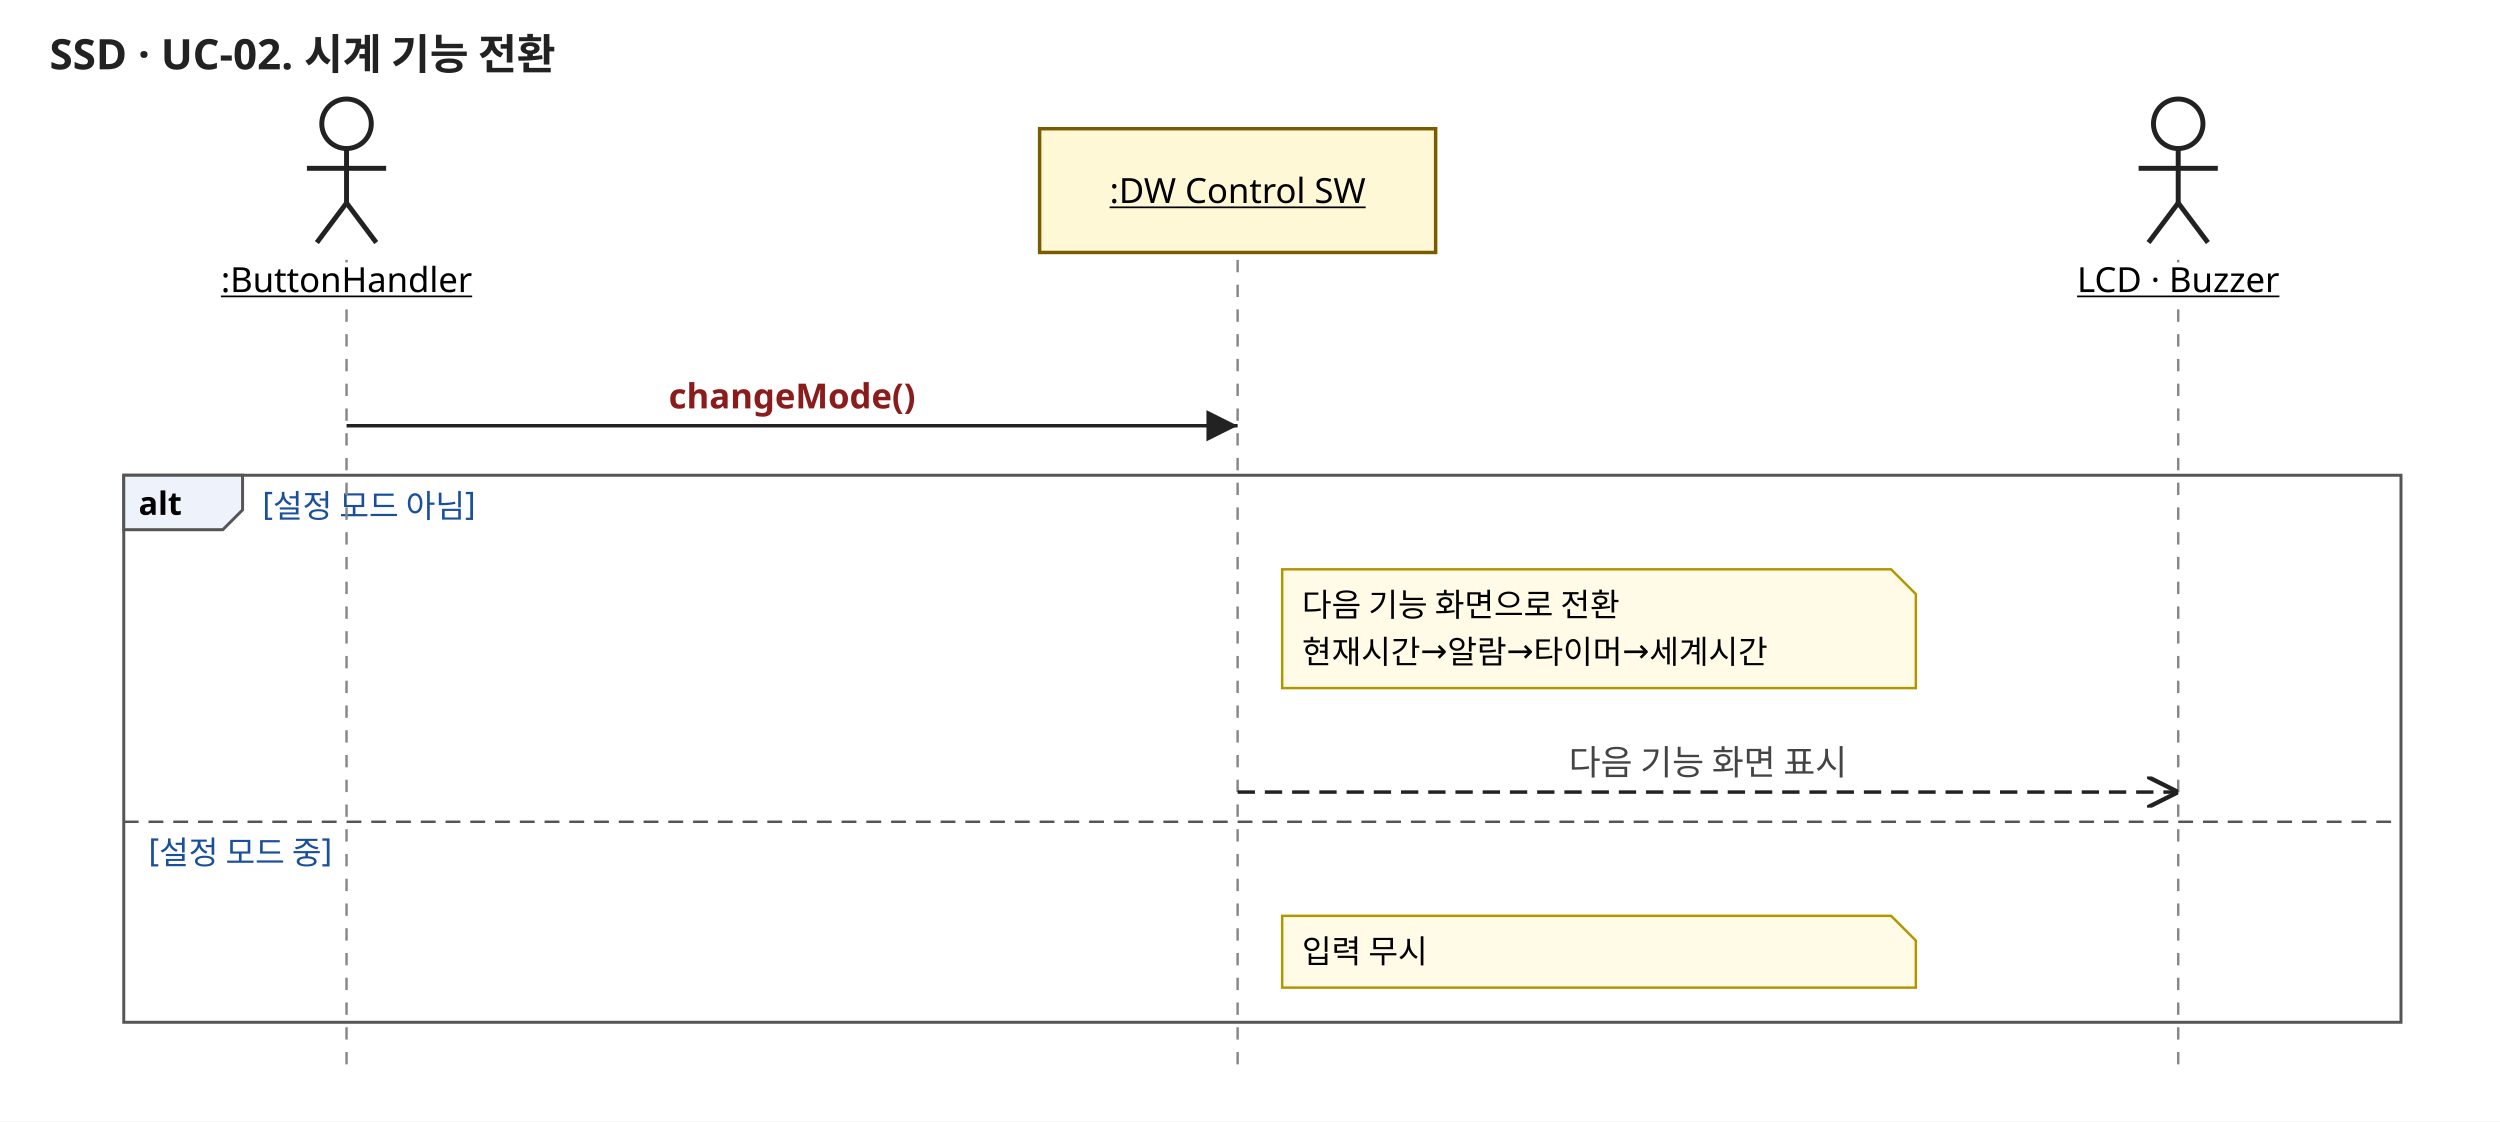
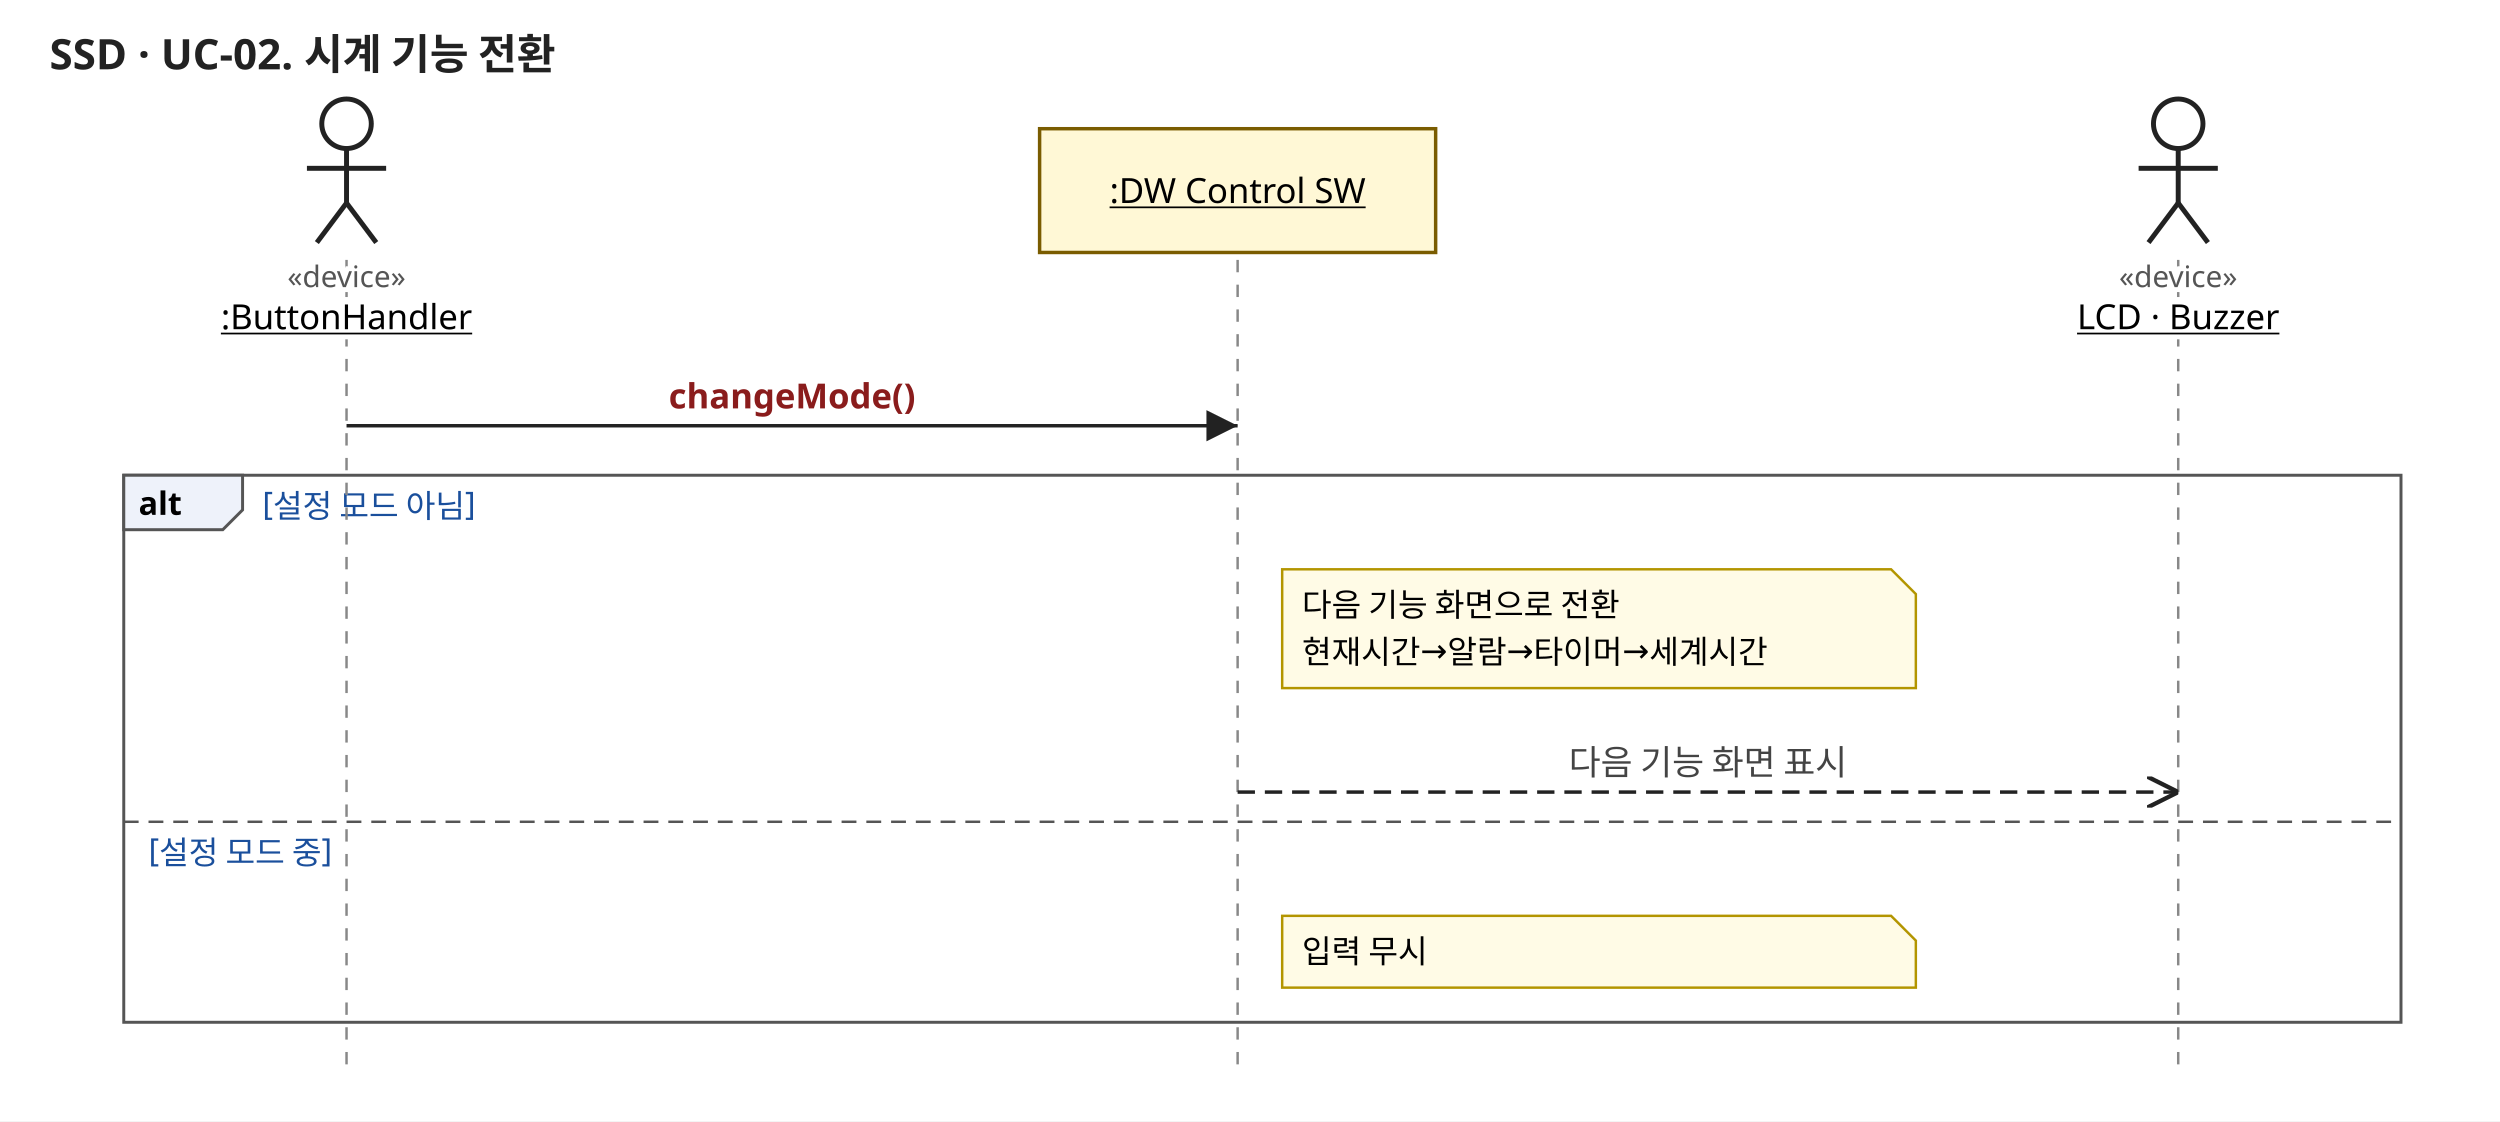
<svg xmlns="http://www.w3.org/2000/svg" width="1010" height="453" viewBox="0 0 1010 453" font-family="Malgun Gothic, Apple SD Gothic Neo, Noto Sans KR, WenQuanYi Zen Hei, sans-serif">
  <defs>
    <marker id="fill" viewBox="0 0 10 10" refX="10" refY="5" markerWidth="9" markerHeight="9" orient="auto">
      <path d="M0,0 L10,5 L0,10 z" fill="#222" />
    </marker>
    <marker id="open" viewBox="0 0 10 10" refX="10" refY="5" markerWidth="9" markerHeight="9" orient="auto">
      <path d="M0,0 L10,5 L0,10" fill="none" stroke="#222" stroke-width="1.4" />
    </marker>
  </defs>
  <rect width="1010" height="453" fill="#fff" />
  <text x="20" y="28" font-size="17" font-weight="bold" fill="#222">SSD · UC-02. 시계 기능 전환</text>
  <rect x="50" y="192" width="920" height="221" fill="none" stroke="#555" stroke-width="1.2" />
  <path d="M50,192 h48 v14 l-8,8 h-40 z" fill="#eef2fa" stroke="#555" stroke-width="1.2" />
  <text x="56" y="208" font-size="13" font-weight="bold">alt</text>
  <text x="106" y="208" font-size="13" fill="#1a4f9c">[설정 모드 아님]</text>
  <line x1="50" y1="332" x2="970" y2="332" stroke="#555" stroke-dasharray="6 4" />
  <text x="60" y="348" font-size="13" fill="#1a4f9c">[설정 모드 중]</text>
  <line x1="140" y1="105" x2="140" y2="433" stroke="#888" stroke-dasharray="5 5" />
  <g stroke="#222" stroke-width="2" fill="none">
    <circle cx="140" cy="50" r="10" />
    <line x1="140" y1="60" x2="140" y2="82" />
    <line x1="124" y1="68" x2="156" y2="68" />
    <line x1="140" y1="82" x2="128" y2="98" />
    <line x1="140" y1="82" x2="152" y2="98" />
  </g>
-   <text x="140" y="118" text-anchor="middle" font-size="14" text-decoration="underline" stroke="#fff" stroke-width="4" paint-order="stroke">:ButtonHandler</text>
+   <text x="140" y="116" text-anchor="middle" font-size="12" fill="#555" stroke="#fff" stroke-width="4" paint-order="stroke">«device»</text>
+   <text x="140" y="133" text-anchor="middle" font-size="14" text-decoration="underline" stroke="#fff" stroke-width="4" paint-order="stroke">:ButtonHandler</text>
  <line x1="500" y1="105" x2="500" y2="433" stroke="#888" stroke-dasharray="5 5" />
  <rect x="420" y="52" width="160" height="50" fill="#fff8d6" stroke="#7a5c00" stroke-width="1.4" />
  <text x="500" y="82" text-anchor="middle" font-size="14" text-decoration="underline">:DW Control SW</text>
  <line x1="880" y1="105" x2="880" y2="433" stroke="#888" stroke-dasharray="5 5" />
  <g stroke="#222" stroke-width="2" fill="none">
    <circle cx="880" cy="50" r="10" />
    <line x1="880" y1="60" x2="880" y2="82" />
    <line x1="864" y1="68" x2="896" y2="68" />
    <line x1="880" y1="82" x2="868" y2="98" />
    <line x1="880" y1="82" x2="892" y2="98" />
  </g>
-   <text x="880" y="118" text-anchor="middle" font-size="14" text-decoration="underline" stroke="#fff" stroke-width="4" paint-order="stroke">LCD · Buzzer</text>
+   <text x="880" y="116" text-anchor="middle" font-size="12" fill="#555" stroke="#fff" stroke-width="4" paint-order="stroke">«device»</text>
+   <text x="880" y="133" text-anchor="middle" font-size="14" text-decoration="underline" stroke="#fff" stroke-width="4" paint-order="stroke">LCD · Buzzer</text>
  <line x1="140" y1="172" x2="500" y2="172" stroke="#222" stroke-width="1.4" marker-end="url(#fill)" />
  <text x="320.0" y="165" text-anchor="middle" font-size="14" font-weight="bold" fill="#8a1c1c">changeMode()</text>
  <path d="M518,230 h246 l10,10 v38 h-256 z" fill="#fffbe6" stroke="#b39500" />
  <text x="526" y="249" font-size="13">다음 기능 화면으로 전환</text>
  <text x="526" y="268" font-size="13">현재시간→알람→타이머→세계시간</text>
  <line x1="500" y1="320" x2="880" y2="320" stroke="#222" stroke-width="1.4" stroke-dasharray="7 4" marker-end="url(#open)" />
  <text x="690.0" y="313" text-anchor="middle" font-size="14" font-weight="normal" fill="#444">다음 기능 화면 표시</text>
  <path d="M518,370 h246 l10,10 v19 h-256 z" fill="#fffbe6" stroke="#b39500" />
  <text x="526" y="389" font-size="13">입력 무시</text>
</svg>
